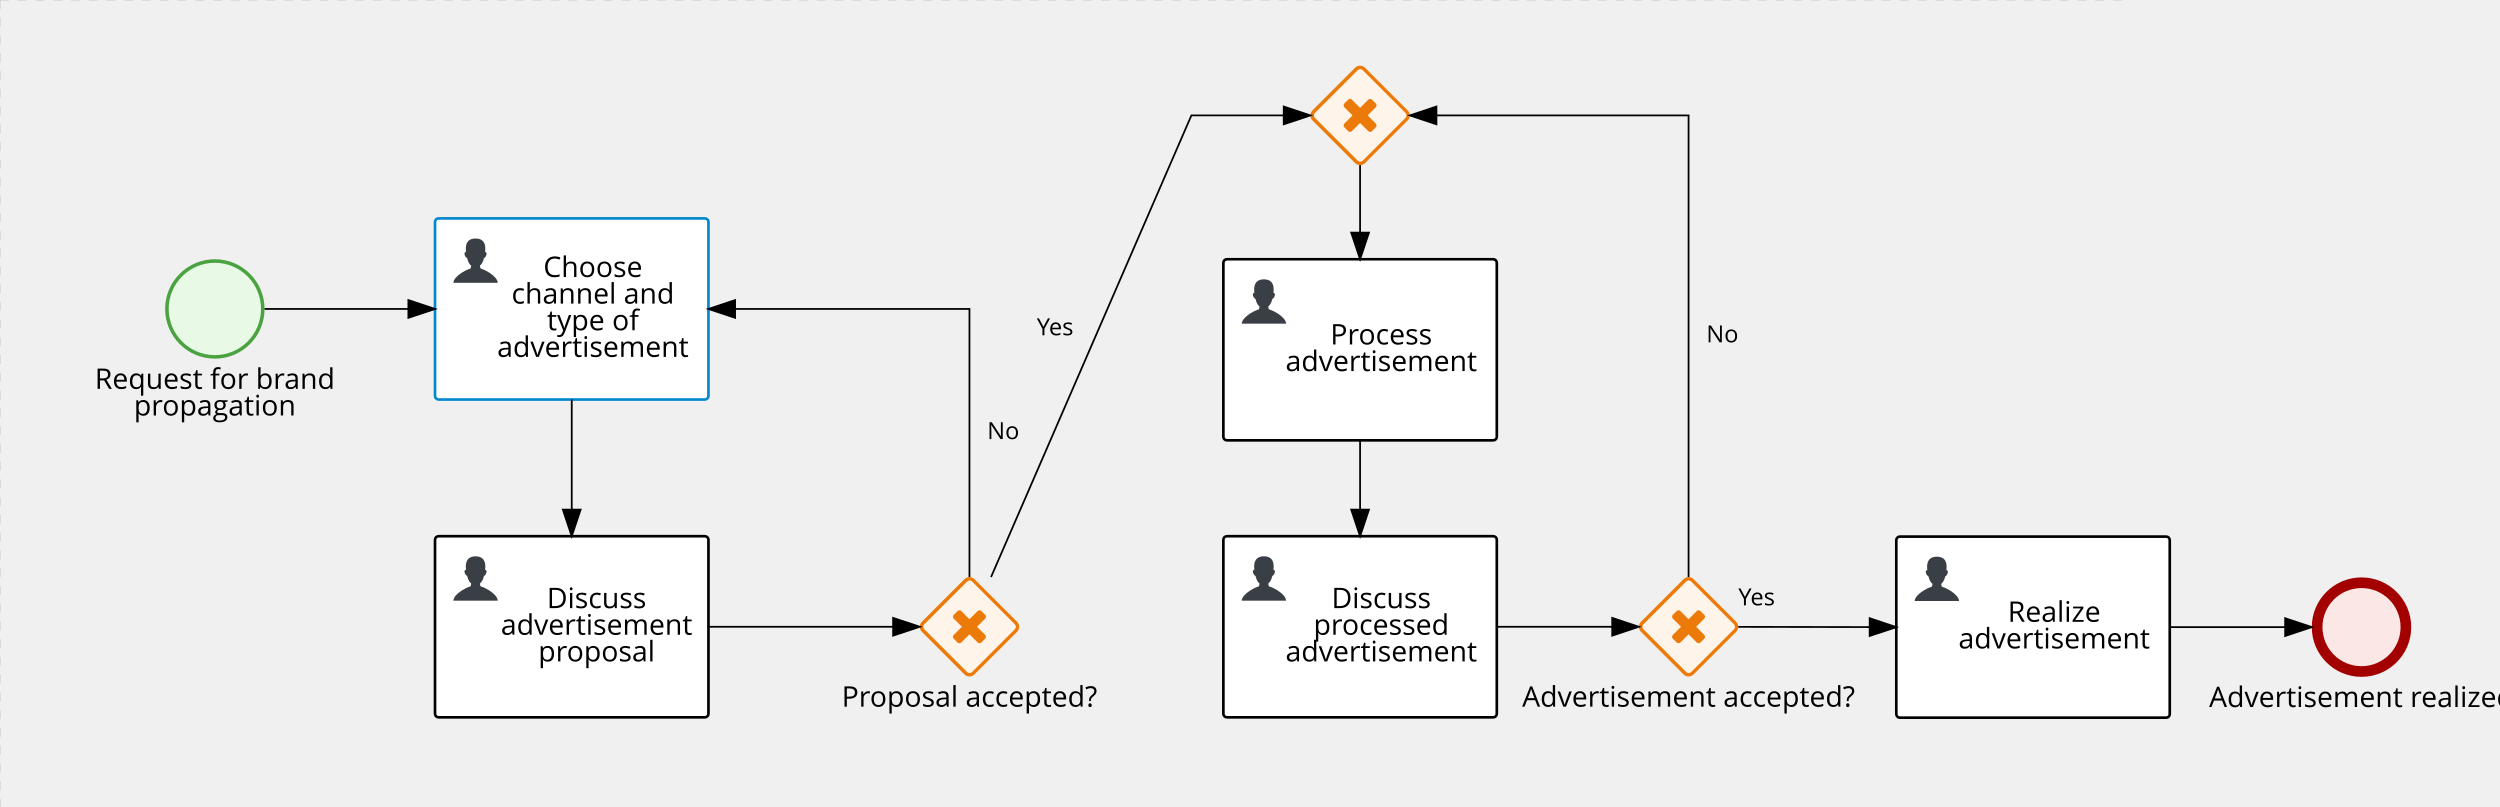
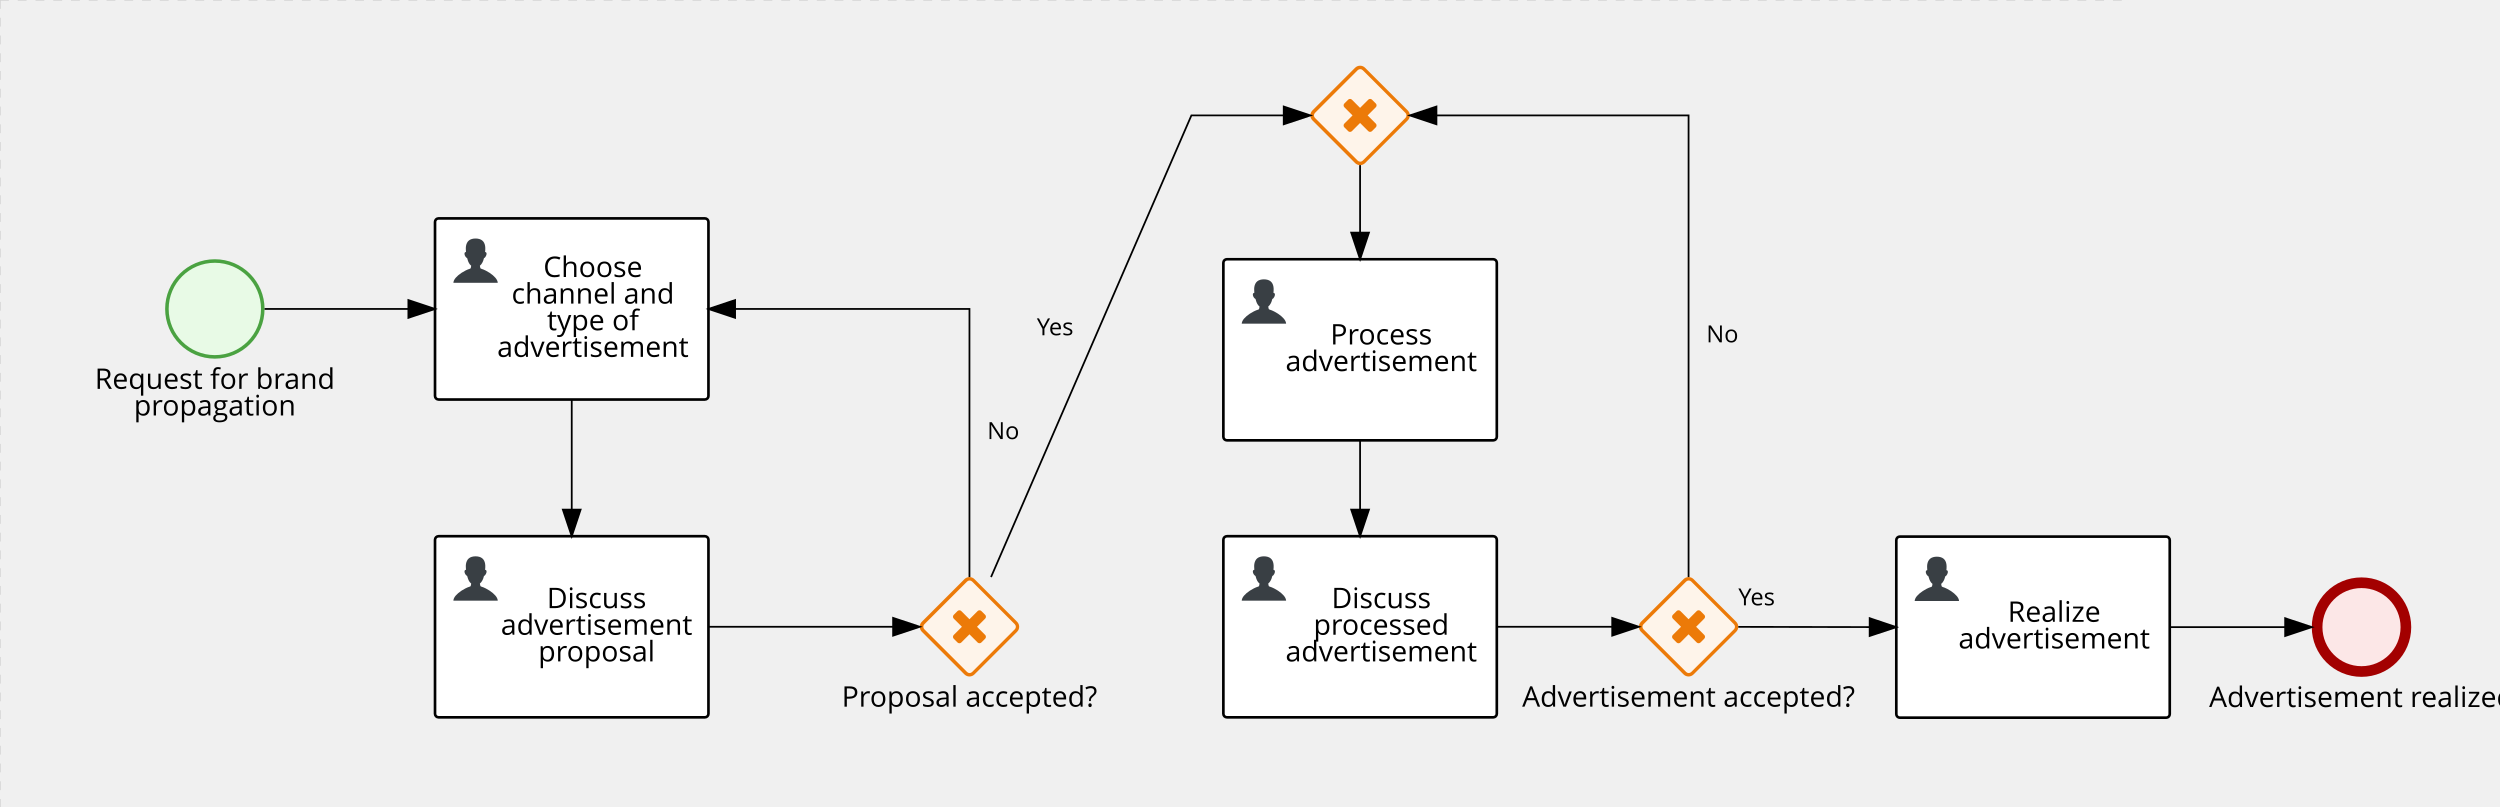
<svg xmlns="http://www.w3.org/2000/svg" version="1.1" width="1408" height="454" viewBox="0 0 1408 454">
  <defs />
  <g transform="matrix(1,0,0,1,0,0)">
    <g>
      <g>
        <g>
          <path fill="none" stroke="#d3d3d3" paint-order="fill stroke markers" d=" M 0 0 L 1200 0" stroke-miterlimit="10" stroke-opacity="0.8" stroke-dasharray="5" />
        </g>
        <g>
          <path fill="none" stroke="#d3d3d3" paint-order="fill stroke markers" d=" M 0 0 L 0 800" stroke-miterlimit="10" stroke-opacity="0.8" stroke-dasharray="5" />
        </g>
      </g>
      <g id="_B72AFB84-7998-4049-B530-1FC927E97913" bpmn2nodeid="_B72AFB84-7998-4049-B530-1FC927E97913" transform="matrix(1,0,0,1,93,146)">
        <g>
          <path fill="none" stroke="none" />
        </g>
        <g transform="matrix(0.125,0,0,0.125,0,0)">
          <g transform="matrix(1,0,0,1,0,0)">
            <path fill="#e8fae6" stroke="none" id="_B72AFB84-7998-4049-B530-1FC927E97913?shapeType=BACKGROUND" paint-order="stroke fill markers" d=" M 0 0 M 444 224 C 444 263.9 434.2 300.8 414.4 334.5 C 394.7 368.2 368 394.9 334.4 414.5 C 300.8 434.1 263.9 444 224 444 C 184.1 444 147.2 434.2 113.5 414.4 C 79.8 394.7 53.1 368 33.5 334.4 C 13.9 300.8 4 263.9 4 224 C 4 184.1 13.8 147.2 33.6 113.5 C 53.4 79.8 80.1 53.1 113.6 33.5 C 147.1 13.9 184.1 4 224 4 C 263.9 4 300.8 13.8 334.5 33.6 C 368.2 53.4 394.9 80.1 414.5 113.6 C 434.1 147.1 444 184.1 444 224 Z" />
          </g>
          <g>
            <g transform="matrix(1,0,0,1,0,0)">
              <g transform="matrix(1,0,0,1,0,0)">
                <path fill="#4aa241" stroke="none" id="_B72AFB84-7998-4049-B530-1FC927E97913?shapeType=BORDER&amp;renderType=FILL" paint-order="stroke fill markers" d=" M 0 0 M 224 0 C 100.3 0 0 100.3 0 224 C 0 347.7 100.3 448 224 448 C 347.7 448 448 347.7 448 224 C 448 100.3 347.7 0 224 0 Z M 0 0 M 224 432 C 109.1 432 16 338.9 16 224 C 16 109.1 109.1 16 224 16 C 338.9 16 432 109.1 432 224 C 432 338.9 338.9 432 224 432 Z" />
              </g>
            </g>
          </g>
        </g>
        <g transform="matrix(1,0,0,1,-41.6875,61)">
          <text fill="#000000" stroke="none" font-family="Open Sans" font-size="12pt" font-style="normal" font-weight="normal" text-decoration="normal" x="69.688" y="12" text-anchor="middle" dominant-baseline="alphabetic">Request for brand </text>
          <text fill="#000000" stroke="none" font-family="Open Sans" font-size="12pt" font-style="normal" font-weight="normal" text-decoration="normal" x="69.688" y="27" text-anchor="middle" dominant-baseline="alphabetic">      propagation      </text>
        </g>
      </g>
      <g id="_475C048D-E960-46BB-BFAE-E141674606F3" bpmn2nodeid="_475C048D-E960-46BB-BFAE-E141674606F3" transform="matrix(1,0,0,1,245,123)">
        <g>
          <path fill="none" stroke="none" />
        </g>
        <g transform="matrix(1,0,0,1,0,0)">
          <path fill="#ffffff" stroke="none" id="_475C048D-E960-46BB-BFAE-E141674606F3?shapeType=BACKGROUND" paint-order="stroke fill markers" d=" M 2 0 L 152 0 L 152 0 A 2 2 0 0 1 154 2 L 154 100 L 154 100 A 2 2 0 0 1 152 102 L 2 102 L 2 102 A 2 2 0 0 1 0 100 L 0 2 L 0 2 A 2 2 0 0 1 2 0 Z" />
        </g>
        <g transform="matrix(1,0,0,1,0,0)">
-           <path fill="none" stroke="rgb(0,136,206)" id="_475C048D-E960-46BB-BFAE-E141674606F3?shapeType=BORDER&amp;renderType=STROKE" paint-order="fill stroke markers" d=" M 2 0 L 152 0 L 152 0 A 2 2 0 0 1 154 2 L 154 100 L 154 100 A 2 2 0 0 1 152 102 L 2 102 L 2 102 A 2 2 0 0 1 0 100 L 0 2 L 0 2 A 2 2 0 0 1 2 0 Z" stroke-miterlimit="10" stroke-width="1.5" stroke-dasharray="" />
+           <path fill="none" stroke="rgb(0,0,0)" id="_475C048D-E960-46BB-BFAE-E141674606F3?shapeType=BORDER&amp;renderType=STROKE" paint-order="fill stroke markers" d=" M 2 0 L 152 0 L 152 0 A 2 2 0 0 1 154 2 L 154 100 L 154 100 A 2 2 0 0 1 152 102 L 2 102 L 2 102 A 2 2 0 0 1 0 100 L 0 2 L 0 2 A 2 2 0 0 1 2 0 Z" stroke-miterlimit="10" stroke-width="1.5" stroke-dasharray="" />
        </g>
        <g>
          <g transform="matrix(0.06,0,0,0.06,9.4,9.4)">
            <g transform="matrix(1,0,0,1,0,0)">
              <path fill="#393f44" stroke="none" id="_475C048D-E960-46BB-BFAE-E141674606F3undefined" paint-order="stroke fill markers" d=" M 0 0 M 16 445.21 C 16 440.869 18.784 431.129 22.001 424.217 C 35.768 394.64 77.283 359.28 129 333.084 C 144.516 325.224 157.347 319.964 167.807 317.174 C 171.932 316.074 175.729 314.414 176.525 313.363 C 178.894 310.234 180.914 302.908 181.727 294.5 L 182.5 286.5 L 178.507 283.455 C 166.303 274.146 154.284 251.678 148.04 226.5 C 145.611 216.707 145.056 215.462 142.984 215.158 C 141.703 214.97 138.083 212.243 134.939 209.099 C 123.233 197.393 116.891 177.376 121.44 166.49 C 123.002 162.751 128.155 159.01 131.75 159.004 C 134.448 159 134.471 158.603 132.914 138.788 C 130.927 113.496 134.279 92.265 143.132 74.076 C 152.232 55.38 167.569 42.882 189.049 36.66 C 210.203 30.532 237.797 30.532 258.951 36.66 C 300.042 48.563 318.958 83.806 314.955 141 C 314.32 150.075 313.624 157.788 313.409 158.14 C 313.194 158.493 314.575 159.073 316.479 159.43 C 328.929 161.766 330.986 177.018 321.496 196.621 C 316.903 206.109 309.357 214.508 304.817 215.185 C 303.023 215.453 302.293 217.146 299.943 226.5 C 296.659 239.567 294.474 245.305 287.948 257.995 C 282.491 268.606 273.035 281.109 268.108 284.229 L 264.871 286.278 L 265.518 292.889 C 266.345 301.33 268.639 309.871 270.877 312.837 C 272.067 314.415 275.002 315.79 280.063 317.139 C 291.069 320.075 303.617 325.274 321 334.102 C 369.815 358.891 410.848 393.758 425.032 422.5 C 429.07 430.682 432 440.232 432 445.21 L 432 448 L 224 448 L 16 448 L 16 445.21 Z" />
            </g>
          </g>
        </g>
        <g transform="matrix(1,0,0,1,4.04,13.68)">
          <g transform="matrix(0.04,0,0,0.04,63.36,69.12)">
            <g transform="matrix(1,0,0,1,0,0)">
              <path fill="none" stroke="none" />
            </g>
            <g transform="matrix(1,0,0,1,0,0)">
              <path fill="none" stroke="none" />
            </g>
          </g>
        </g>
        <g transform="matrix(1,0,0,1,35,21)">
          <text fill="#000000" stroke="none" font-family="Open Sans" font-size="12pt" font-style="normal" font-weight="normal" text-decoration="normal" x="53.93" y="12" text-anchor="middle" dominant-baseline="alphabetic">      Choose       </text>
          <text fill="#000000" stroke="none" font-family="Open Sans" font-size="12pt" font-style="normal" font-weight="normal" text-decoration="normal" x="53.93" y="27" text-anchor="middle" dominant-baseline="alphabetic"> channel and   </text>
          <text fill="#000000" stroke="none" font-family="Open Sans" font-size="12pt" font-style="normal" font-weight="normal" text-decoration="normal" x="53.93" y="42" text-anchor="middle" dominant-baseline="alphabetic">      type of        </text>
          <text fill="#000000" stroke="none" font-family="Open Sans" font-size="12pt" font-style="normal" font-weight="normal" text-decoration="normal" x="53.93" y="57" text-anchor="middle" dominant-baseline="alphabetic">advertisement</text>
        </g>
      </g>
      <g id="_02F8E730-9665-4229-952E-BC2B27D41FF8" bpmn2nodeid="_02F8E730-9665-4229-952E-BC2B27D41FF8" transform="matrix(1,0,0,1,1302,325.2)">
        <g>
          <path fill="none" stroke="none" />
        </g>
        <g transform="matrix(0.125,0,0,0.125,0,0)">
          <g transform="matrix(1,0,0,1,0,0)">
            <path fill="#fce7e7" stroke="none" id="_02F8E730-9665-4229-952E-BC2B27D41FF8?shapeType=BACKGROUND" paint-order="stroke fill markers" d=" M 0 0 M 444 224 C 444 263.9 434.2 300.8 414.4 334.5 C 394.7 368.2 368 394.9 334.4 414.5 C 300.8 434.1 263.9 444 224 444 C 184.1 444 147.2 434.2 113.5 414.4 C 79.8 394.7 53.1 368 33.5 334.4 C 13.9 300.8 4 263.9 4 224 C 4 184.1 13.8 147.2 33.6 113.5 C 53.4 79.8 80.1 53.1 113.6 33.5 C 147.1 13.9 184.1 4 224 4 C 263.9 4 300.8 13.8 334.5 33.6 C 368.2 53.4 394.9 80.1 414.5 113.6 C 434.1 147.1 444 184.1 444 224 Z" />
          </g>
          <g>
            <g transform="matrix(1,0,0,1,0,0)">
              <g transform="matrix(1,0,0,1,0,0)">
                <path fill="#a30000" stroke="none" id="_02F8E730-9665-4229-952E-BC2B27D41FF8?shapeType=BORDER&amp;renderType=FILL" paint-order="stroke fill markers" d=" M 0 0 M 224 0 C 100.3 0 0 100.3 0 224 C 0 347.7 100.3 448 224 448 C 347.7 448 448 347.7 448 224 C 448 100.3 347.7 0 224 0 Z M 0 0 M 224 400 C 126.8 400 48 321.2 48 224 C 48 126.8 126.8 48 224 48 C 321.2 48 400 126.8 400 224 C 400 321.2 321.2 400 224 400 Z" />
              </g>
            </g>
          </g>
        </g>
        <g transform="matrix(1,0,0,1,-57.84375,61)">
          <text fill="#000000" stroke="none" font-family="Open Sans" font-size="12pt" font-style="normal" font-weight="normal" text-decoration="normal" x="85.844" y="12" text-anchor="middle" dominant-baseline="alphabetic">Advertisement realized</text>
        </g>
      </g>
      <g id="_10F476C2-F454-46C6-B44D-315BE1E8BABC" bpmn2nodeid="_10F476C2-F454-46C6-B44D-315BE1E8BABC" transform="matrix(1,0,0,1,245,302)">
        <g>
          <path fill="none" stroke="none" />
        </g>
        <g transform="matrix(1,0,0,1,0,0)">
          <path fill="#ffffff" stroke="none" id="_10F476C2-F454-46C6-B44D-315BE1E8BABC?shapeType=BACKGROUND" paint-order="stroke fill markers" d=" M 2 0 L 152 0 L 152 0 A 2 2 0 0 1 154 2 L 154 100 L 154 100 A 2 2 0 0 1 152 102 L 2 102 L 2 102 A 2 2 0 0 1 0 100 L 0 2 L 0 2 A 2 2 0 0 1 2 0 Z" />
        </g>
        <g transform="matrix(1,0,0,1,0,0)">
-           <path fill="none" stroke="#000000" id="_10F476C2-F454-46C6-B44D-315BE1E8BABC?shapeType=BORDER&amp;renderType=STROKE" paint-order="fill stroke markers" d=" M 2 0 L 152 0 L 152 0 A 2 2 0 0 1 154 2 L 154 100 L 154 100 A 2 2 0 0 1 152 102 L 2 102 L 2 102 A 2 2 0 0 1 0 100 L 0 2 L 0 2 A 2 2 0 0 1 2 0 Z" stroke-miterlimit="10" stroke-width="1.5" stroke-dasharray="" />
+           <path fill="none" stroke="rgb(0,0,0)" id="_10F476C2-F454-46C6-B44D-315BE1E8BABC?shapeType=BORDER&amp;renderType=STROKE" paint-order="fill stroke markers" d=" M 2 0 L 152 0 L 152 0 A 2 2 0 0 1 154 2 L 154 100 L 154 100 A 2 2 0 0 1 152 102 L 2 102 L 2 102 A 2 2 0 0 1 0 100 L 0 2 L 0 2 A 2 2 0 0 1 2 0 Z" stroke-miterlimit="10" stroke-width="1.5" stroke-dasharray="" />
        </g>
        <g>
          <g transform="matrix(0.06,0,0,0.06,9.4,9.4)">
            <g transform="matrix(1,0,0,1,0,0)">
              <path fill="#393f44" stroke="none" id="_10F476C2-F454-46C6-B44D-315BE1E8BABCundefined" paint-order="stroke fill markers" d=" M 0 0 M 16 445.21 C 16 440.869 18.784 431.129 22.001 424.217 C 35.768 394.64 77.283 359.28 129 333.084 C 144.516 325.224 157.347 319.964 167.807 317.174 C 171.932 316.074 175.729 314.414 176.525 313.363 C 178.894 310.234 180.914 302.908 181.727 294.5 L 182.5 286.5 L 178.507 283.455 C 166.303 274.146 154.284 251.678 148.04 226.5 C 145.611 216.707 145.056 215.462 142.984 215.158 C 141.703 214.97 138.083 212.243 134.939 209.099 C 123.233 197.393 116.891 177.376 121.44 166.49 C 123.002 162.751 128.155 159.01 131.75 159.004 C 134.448 159 134.471 158.603 132.914 138.788 C 130.927 113.496 134.279 92.265 143.132 74.076 C 152.232 55.38 167.569 42.882 189.049 36.66 C 210.203 30.532 237.797 30.532 258.951 36.66 C 300.042 48.563 318.958 83.806 314.955 141 C 314.32 150.075 313.624 157.788 313.409 158.14 C 313.194 158.493 314.575 159.073 316.479 159.43 C 328.929 161.766 330.986 177.018 321.496 196.621 C 316.903 206.109 309.357 214.508 304.817 215.185 C 303.023 215.453 302.293 217.146 299.943 226.5 C 296.659 239.567 294.474 245.305 287.948 257.995 C 282.491 268.606 273.035 281.109 268.108 284.229 L 264.871 286.278 L 265.518 292.889 C 266.345 301.33 268.639 309.871 270.877 312.837 C 272.067 314.415 275.002 315.79 280.063 317.139 C 291.069 320.075 303.617 325.274 321 334.102 C 369.815 358.891 410.848 393.758 425.032 422.5 C 429.07 430.682 432 440.232 432 445.21 L 432 448 L 224 448 L 16 448 L 16 445.21 Z" />
            </g>
          </g>
        </g>
        <g transform="matrix(1,0,0,1,4.04,13.68)">
          <g transform="matrix(0.04,0,0,0.04,63.36,69.12)">
            <g transform="matrix(1,0,0,1,0,0)">
              <path fill="none" stroke="none" />
            </g>
            <g transform="matrix(1,0,0,1,0,0)">
              <path fill="none" stroke="none" />
            </g>
          </g>
        </g>
        <g transform="matrix(1,0,0,1,35,28.5)">
          <text fill="#000000" stroke="none" font-family="Open Sans" font-size="12pt" font-style="normal" font-weight="normal" text-decoration="normal" x="56.008" y="12" text-anchor="middle" dominant-baseline="alphabetic">      Discuss       </text>
          <text fill="#000000" stroke="none" font-family="Open Sans" font-size="12pt" font-style="normal" font-weight="normal" text-decoration="normal" x="56.008" y="27" text-anchor="middle" dominant-baseline="alphabetic">advertisement </text>
          <text fill="#000000" stroke="none" font-family="Open Sans" font-size="12pt" font-style="normal" font-weight="normal" text-decoration="normal" x="56.008" y="42" text-anchor="middle" dominant-baseline="alphabetic">     proposal      </text>
        </g>
      </g>
      <g id="_7DF0A168-FFE7-47F7-83AE-15A43380DBE8" bpmn2nodeid="_7DF0A168-FFE7-47F7-83AE-15A43380DBE8" transform="matrix(1,0,0,1,923,325)">
        <g>
          <path fill="none" stroke="none" />
        </g>
        <g transform="matrix(0.125,0,0,0.125,0,0)">
          <g transform="matrix(1,0,0,1,0,0)">
            <path fill="#fef4ea" stroke="none" id="_7DF0A168-FFE7-47F7-83AE-15A43380DBE8?shapeType=BACKGROUND" paint-order="stroke fill markers" d=" M 0 0 M 224.4 4.3 C 216.4 4.3 208.4 7.3 202.3 13.4 L 13.5 202.2 C 1.3 214.4 1.3 234.2 13.5 246.4 L 202.2 435.1 C 208.3 441.2 216.4 444.2 224.3 444.2 C 232.2 444.2 240.3 441.2 246.4 435.1 L 435.1 246.4 C 447.3 234.2 447.3 214.4 435.1 202.2 L 246.5 13.4 C 240.4 7.3 232.4 4.3 224.4 4.3 L 224.4 4.3 Z" />
          </g>
          <g>
            <g transform="matrix(1,0,0,1,0,0)">
              <g transform="matrix(1,0,0,1,0,0)">
                <path fill="#ec7a08" stroke="none" id="_7DF0A168-FFE7-47F7-83AE-15A43380DBE8?shapeType=BORDER&amp;renderType=FILL" paint-order="stroke fill markers" d=" M 0 0 M 20.8 212.7 L 213.3 20.2 C 219.6 13.9 229.7 13.9 235.9 20.2 L 428.4 212.7 C 434.7 219 434.7 229.1 428.4 235.3 L 235.9 427.8 C 229.6 434.1 219.5 434.1 213.3 427.8 L 20.8 235.3 C 14.5 229.1 14.5 218.9 20.8 212.7 L 20.8 212.7 Z M 0 0 M 0 224 C 0 232.1 3.1 240.3 9.3 246.5 L 201.5 438.7 C 213.9 451.1 234.1 451.1 246.5 438.7 L 438.7 246.5 C 444.9 240.3 448 232.1 448 224 C 448 215.9 444.9 207.7 438.7 201.5 L 246.5 9.3 C 234.1 -3.1 213.9 -3.1 201.5 9.3 L 9.3 201.5 C 3.1 207.7 0 215.9 0 224 L 0 224 Z" />
              </g>
            </g>
          </g>
          <g>
            <g transform="matrix(1,0,0,1,0,0)">
              <g transform="matrix(1,0,0,1,0,0)">
                <path fill="#ec7a08" stroke="none" id="_7DF0A168-FFE7-47F7-83AE-15A43380DBE8undefined" paint-order="stroke fill markers" d=" M 0 0 M 298.2 269.2 C 298.2 272.6 297.1 275.3 294.7 277.7 L 277.7 294.7 C 275.3 297.1 272.6 298.2 269.2 298.2 C 265.8 298.2 263.1 297.1 260.7 294.7 L 224 258 L 187.2 294.8 C 184.8 297.2 182.1 298.3 178.7 298.3 C 175.3 298.3 172.6 297.2 170.2 294.8 L 153.2 277.8 C 150.8 275.4 149.7 272.7 149.7 269.3 C 149.7 265.9 150.8 263.2 153.2 260.8 L 190 224 L 153.2 187.2 C 150.8 184.8 149.7 182 149.7 178.7 C 149.7 175.3 150.8 172.5 153.2 170.2 L 170.2 153.2 C 172.6 150.8 175.3 149.7 178.7 149.7 C 182.1 149.7 184.8 150.8 187.2 153.2 L 224 190 L 260.8 153.2 C 263.2 150.8 265.9 149.7 269.3 149.7 C 272.7 149.7 275.4 150.8 277.8 153.2 L 294.8 170.2 C 297.2 172.5 298.3 175.3 298.3 178.7 C 298.3 182 297.2 184.8 294.8 187.2 L 258 224 L 294.8 260.8 C 297.1 263.1 298.2 265.9 298.2 269.2 Z" />
              </g>
            </g>
          </g>
        </g>
        <g transform="matrix(1,0,0,1,-65.72656,61)">
          <text fill="#000000" stroke="none" font-family="Open Sans" font-size="12pt" font-style="normal" font-weight="normal" text-decoration="normal" x="93.727" y="12" text-anchor="middle" dominant-baseline="alphabetic">Advertisement accepted?</text>
        </g>
      </g>
      <g id="_A994D324-4FD0-417E-833E-D097A4F03087" bpmn2nodeid="_A994D324-4FD0-417E-833E-D097A4F03087" transform="matrix(1,0,0,1,738,37)">
        <g>
          <path fill="none" stroke="none" />
        </g>
        <g transform="matrix(0.125,0,0,0.125,0,0)">
          <g transform="matrix(1,0,0,1,0,0)">
            <path fill="#fef4ea" stroke="none" id="_A994D324-4FD0-417E-833E-D097A4F03087?shapeType=BACKGROUND" paint-order="stroke fill markers" d=" M 0 0 M 224.4 4.3 C 216.4 4.3 208.4 7.3 202.3 13.4 L 13.5 202.2 C 1.3 214.4 1.3 234.2 13.5 246.4 L 202.2 435.1 C 208.3 441.2 216.4 444.2 224.3 444.2 C 232.2 444.2 240.3 441.2 246.4 435.1 L 435.1 246.4 C 447.3 234.2 447.3 214.4 435.1 202.2 L 246.5 13.4 C 240.4 7.3 232.4 4.3 224.4 4.3 L 224.4 4.3 Z" />
          </g>
          <g>
            <g transform="matrix(1,0,0,1,0,0)">
              <g transform="matrix(1,0,0,1,0,0)">
                <path fill="#ec7a08" stroke="none" id="_A994D324-4FD0-417E-833E-D097A4F03087?shapeType=BORDER&amp;renderType=FILL" paint-order="stroke fill markers" d=" M 0 0 M 20.8 212.7 L 213.3 20.2 C 219.6 13.9 229.7 13.9 235.9 20.2 L 428.4 212.7 C 434.7 219 434.7 229.1 428.4 235.3 L 235.9 427.8 C 229.6 434.1 219.5 434.1 213.3 427.8 L 20.8 235.3 C 14.5 229.1 14.5 218.9 20.8 212.7 L 20.8 212.7 Z M 0 0 M 0 224 C 0 232.1 3.1 240.3 9.3 246.5 L 201.5 438.7 C 213.9 451.1 234.1 451.1 246.5 438.7 L 438.7 246.5 C 444.9 240.3 448 232.1 448 224 C 448 215.9 444.9 207.7 438.7 201.5 L 246.5 9.3 C 234.1 -3.1 213.9 -3.1 201.5 9.3 L 9.3 201.5 C 3.1 207.7 0 215.9 0 224 L 0 224 Z" />
              </g>
            </g>
          </g>
          <g>
            <g transform="matrix(1,0,0,1,0,0)">
              <g transform="matrix(1,0,0,1,0,0)">
                <path fill="#ec7a08" stroke="none" id="_A994D324-4FD0-417E-833E-D097A4F03087undefined" paint-order="stroke fill markers" d=" M 0 0 M 298.2 269.2 C 298.2 272.6 297.1 275.3 294.7 277.7 L 277.7 294.7 C 275.3 297.1 272.6 298.2 269.2 298.2 C 265.8 298.2 263.1 297.1 260.7 294.7 L 224 258 L 187.2 294.8 C 184.8 297.2 182.1 298.3 178.7 298.3 C 175.3 298.3 172.6 297.2 170.2 294.8 L 153.2 277.8 C 150.8 275.4 149.7 272.7 149.7 269.3 C 149.7 265.9 150.8 263.2 153.2 260.8 L 190 224 L 153.2 187.2 C 150.8 184.8 149.7 182 149.7 178.7 C 149.7 175.3 150.8 172.5 153.2 170.2 L 170.2 153.2 C 172.6 150.8 175.3 149.7 178.7 149.7 C 182.1 149.7 184.8 150.8 187.2 153.2 L 224 190 L 260.8 153.2 C 263.2 150.8 265.9 149.7 269.3 149.7 C 272.7 149.7 275.4 150.8 277.8 153.2 L 294.8 170.2 C 297.2 172.5 298.3 175.3 298.3 178.7 C 298.3 182 297.2 184.8 294.8 187.2 L 258 224 L 294.8 260.8 C 297.1 263.1 298.2 265.9 298.2 269.2 Z" />
              </g>
            </g>
          </g>
        </g>
        <g transform="matrix(1,0,0,1,28,61)" />
      </g>
      <g id="_5DCC007D-8CAF-4B0A-9542-A28C463B0DCD" bpmn2nodeid="_5DCC007D-8CAF-4B0A-9542-A28C463B0DCD" transform="matrix(1,0,0,1,689,146)">
        <g>
          <path fill="none" stroke="none" />
        </g>
        <g transform="matrix(1,0,0,1,0,0)">
          <path fill="#ffffff" stroke="none" id="_5DCC007D-8CAF-4B0A-9542-A28C463B0DCD?shapeType=BACKGROUND" paint-order="stroke fill markers" d=" M 2 0 L 152 0 L 152 0 A 2 2 0 0 1 154 2 L 154 100 L 154 100 A 2 2 0 0 1 152 102 L 2 102 L 2 102 A 2 2 0 0 1 0 100 L 0 2 L 0 2 A 2 2 0 0 1 2 0 Z" />
        </g>
        <g transform="matrix(1,0,0,1,0,0)">
          <path fill="none" stroke="#000000" id="_5DCC007D-8CAF-4B0A-9542-A28C463B0DCD?shapeType=BORDER&amp;renderType=STROKE" paint-order="fill stroke markers" d=" M 2 0 L 152 0 L 152 0 A 2 2 0 0 1 154 2 L 154 100 L 154 100 A 2 2 0 0 1 152 102 L 2 102 L 2 102 A 2 2 0 0 1 0 100 L 0 2 L 0 2 A 2 2 0 0 1 2 0 Z" stroke-miterlimit="10" stroke-width="1.5" stroke-dasharray="" />
        </g>
        <g>
          <g transform="matrix(0.06,0,0,0.06,9.4,9.4)">
            <g transform="matrix(1,0,0,1,0,0)">
              <path fill="#393f44" stroke="none" id="_5DCC007D-8CAF-4B0A-9542-A28C463B0DCDundefined" paint-order="stroke fill markers" d=" M 0 0 M 16 445.21 C 16 440.869 18.784 431.129 22.001 424.217 C 35.768 394.64 77.283 359.28 129 333.084 C 144.516 325.224 157.347 319.964 167.807 317.174 C 171.932 316.074 175.729 314.414 176.525 313.363 C 178.894 310.234 180.914 302.908 181.727 294.5 L 182.5 286.5 L 178.507 283.455 C 166.303 274.146 154.284 251.678 148.04 226.5 C 145.611 216.707 145.056 215.462 142.984 215.158 C 141.703 214.97 138.083 212.243 134.939 209.099 C 123.233 197.393 116.891 177.376 121.44 166.49 C 123.002 162.751 128.155 159.01 131.75 159.004 C 134.448 159 134.471 158.603 132.914 138.788 C 130.927 113.496 134.279 92.265 143.132 74.076 C 152.232 55.38 167.569 42.882 189.049 36.66 C 210.203 30.532 237.797 30.532 258.951 36.66 C 300.042 48.563 318.958 83.806 314.955 141 C 314.32 150.075 313.624 157.788 313.409 158.14 C 313.194 158.493 314.575 159.073 316.479 159.43 C 328.929 161.766 330.986 177.018 321.496 196.621 C 316.903 206.109 309.357 214.508 304.817 215.185 C 303.023 215.453 302.293 217.146 299.943 226.5 C 296.659 239.567 294.474 245.305 287.948 257.995 C 282.491 268.606 273.035 281.109 268.108 284.229 L 264.871 286.278 L 265.518 292.889 C 266.345 301.33 268.639 309.871 270.877 312.837 C 272.067 314.415 275.002 315.79 280.063 317.139 C 291.069 320.075 303.617 325.274 321 334.102 C 369.815 358.891 410.848 393.758 425.032 422.5 C 429.07 430.682 432 440.232 432 445.21 L 432 448 L 224 448 L 16 448 L 16 445.21 Z" />
            </g>
          </g>
        </g>
        <g transform="matrix(1,0,0,1,4.04,13.68)">
          <g transform="matrix(0.04,0,0,0.04,63.36,69.12)">
            <g transform="matrix(1,0,0,1,0,0)">
              <path fill="none" stroke="none" />
            </g>
            <g transform="matrix(1,0,0,1,0,0)">
              <path fill="none" stroke="none" />
            </g>
          </g>
        </g>
        <g transform="matrix(1,0,0,1,35,36)">
          <text fill="#000000" stroke="none" font-family="Open Sans" font-size="12pt" font-style="normal" font-weight="normal" text-decoration="normal" x="53.93" y="12" text-anchor="middle" dominant-baseline="alphabetic">     Process       </text>
          <text fill="#000000" stroke="none" font-family="Open Sans" font-size="12pt" font-style="normal" font-weight="normal" text-decoration="normal" x="53.93" y="27" text-anchor="middle" dominant-baseline="alphabetic">advertisement</text>
        </g>
      </g>
      <g id="_21F7612B-DCA1-4E57-81F5-04639C1C2FD6" bpmn2nodeid="_21F7612B-DCA1-4E57-81F5-04639C1C2FD6" transform="matrix(1,0,0,1,518,325)">
        <g>
          <path fill="none" stroke="none" />
        </g>
        <g transform="matrix(0.125,0,0,0.125,0,0)">
          <g transform="matrix(1,0,0,1,0,0)">
            <path fill="#fef4ea" stroke="none" id="_21F7612B-DCA1-4E57-81F5-04639C1C2FD6?shapeType=BACKGROUND" paint-order="stroke fill markers" d=" M 0 0 M 224.4 4.3 C 216.4 4.3 208.4 7.3 202.3 13.4 L 13.5 202.2 C 1.3 214.4 1.3 234.2 13.5 246.4 L 202.2 435.1 C 208.3 441.2 216.4 444.2 224.3 444.2 C 232.2 444.2 240.3 441.2 246.4 435.1 L 435.1 246.4 C 447.3 234.2 447.3 214.4 435.1 202.2 L 246.5 13.4 C 240.4 7.3 232.4 4.3 224.4 4.3 L 224.4 4.3 Z" />
          </g>
          <g>
            <g transform="matrix(1,0,0,1,0,0)">
              <g transform="matrix(1,0,0,1,0,0)">
                <path fill="#ec7a08" stroke="none" id="_21F7612B-DCA1-4E57-81F5-04639C1C2FD6?shapeType=BORDER&amp;renderType=FILL" paint-order="stroke fill markers" d=" M 0 0 M 20.8 212.7 L 213.3 20.2 C 219.6 13.9 229.7 13.9 235.9 20.2 L 428.4 212.7 C 434.7 219 434.7 229.1 428.4 235.3 L 235.9 427.8 C 229.6 434.1 219.5 434.1 213.3 427.8 L 20.8 235.3 C 14.5 229.1 14.5 218.9 20.8 212.7 L 20.8 212.7 Z M 0 0 M 0 224 C 0 232.1 3.1 240.3 9.3 246.5 L 201.5 438.7 C 213.9 451.1 234.1 451.1 246.5 438.7 L 438.7 246.5 C 444.9 240.3 448 232.1 448 224 C 448 215.9 444.9 207.7 438.7 201.5 L 246.5 9.3 C 234.1 -3.1 213.9 -3.1 201.5 9.3 L 9.3 201.5 C 3.1 207.7 0 215.9 0 224 L 0 224 Z" />
              </g>
            </g>
          </g>
          <g>
            <g transform="matrix(1,0,0,1,0,0)">
              <g transform="matrix(1,0,0,1,0,0)">
                <path fill="#ec7a08" stroke="none" id="_21F7612B-DCA1-4E57-81F5-04639C1C2FD6undefined" paint-order="stroke fill markers" d=" M 0 0 M 298.2 269.2 C 298.2 272.6 297.1 275.3 294.7 277.7 L 277.7 294.7 C 275.3 297.1 272.6 298.2 269.2 298.2 C 265.8 298.2 263.1 297.1 260.7 294.7 L 224 258 L 187.2 294.8 C 184.8 297.2 182.1 298.3 178.7 298.3 C 175.3 298.3 172.6 297.2 170.2 294.8 L 153.2 277.8 C 150.8 275.4 149.7 272.7 149.7 269.3 C 149.7 265.9 150.8 263.2 153.2 260.8 L 190 224 L 153.2 187.2 C 150.8 184.8 149.7 182 149.7 178.7 C 149.7 175.3 150.8 172.5 153.2 170.2 L 170.2 153.2 C 172.6 150.8 175.3 149.7 178.7 149.7 C 182.1 149.7 184.8 150.8 187.2 153.2 L 224 190 L 260.8 153.2 C 263.2 150.8 265.9 149.7 269.3 149.7 C 272.7 149.7 275.4 150.8 277.8 153.2 L 294.8 170.2 C 297.2 172.5 298.3 175.3 298.3 178.7 C 298.3 182 297.2 184.8 294.8 187.2 L 258 224 L 294.8 260.8 C 297.1 263.1 298.2 265.9 298.2 269.2 Z" />
              </g>
            </g>
          </g>
        </g>
        <g transform="matrix(1,0,0,1,-43.96094,61)">
          <text fill="#000000" stroke="none" font-family="Open Sans" font-size="12pt" font-style="normal" font-weight="normal" text-decoration="normal" x="71.961" y="12" text-anchor="middle" dominant-baseline="alphabetic">Proposal accepted?</text>
        </g>
      </g>
      <g id="_719A3B00-FAE0-44FB-9A83-F457B35EC450" bpmn2nodeid="_719A3B00-FAE0-44FB-9A83-F457B35EC450" transform="matrix(1,0,0,1,689,302)">
        <g>
          <path fill="none" stroke="none" />
        </g>
        <g transform="matrix(1,0,0,1,0,0)">
          <path fill="#ffffff" stroke="none" id="_719A3B00-FAE0-44FB-9A83-F457B35EC450?shapeType=BACKGROUND" paint-order="stroke fill markers" d=" M 2 0 L 152 0 L 152 0 A 2 2 0 0 1 154 2 L 154 100 L 154 100 A 2 2 0 0 1 152 102 L 2 102 L 2 102 A 2 2 0 0 1 0 100 L 0 2 L 0 2 A 2 2 0 0 1 2 0 Z" />
        </g>
        <g transform="matrix(1,0,0,1,0,0)">
          <path fill="none" stroke="#000000" id="_719A3B00-FAE0-44FB-9A83-F457B35EC450?shapeType=BORDER&amp;renderType=STROKE" paint-order="fill stroke markers" d=" M 2 0 L 152 0 L 152 0 A 2 2 0 0 1 154 2 L 154 100 L 154 100 A 2 2 0 0 1 152 102 L 2 102 L 2 102 A 2 2 0 0 1 0 100 L 0 2 L 0 2 A 2 2 0 0 1 2 0 Z" stroke-miterlimit="10" stroke-width="1.5" stroke-dasharray="" />
        </g>
        <g>
          <g transform="matrix(0.06,0,0,0.06,9.4,9.4)">
            <g transform="matrix(1,0,0,1,0,0)">
              <path fill="#393f44" stroke="none" id="_719A3B00-FAE0-44FB-9A83-F457B35EC450undefined" paint-order="stroke fill markers" d=" M 0 0 M 16 445.21 C 16 440.869 18.784 431.129 22.001 424.217 C 35.768 394.64 77.283 359.28 129 333.084 C 144.516 325.224 157.347 319.964 167.807 317.174 C 171.932 316.074 175.729 314.414 176.525 313.363 C 178.894 310.234 180.914 302.908 181.727 294.5 L 182.5 286.5 L 178.507 283.455 C 166.303 274.146 154.284 251.678 148.04 226.5 C 145.611 216.707 145.056 215.462 142.984 215.158 C 141.703 214.97 138.083 212.243 134.939 209.099 C 123.233 197.393 116.891 177.376 121.44 166.49 C 123.002 162.751 128.155 159.01 131.75 159.004 C 134.448 159 134.471 158.603 132.914 138.788 C 130.927 113.496 134.279 92.265 143.132 74.076 C 152.232 55.38 167.569 42.882 189.049 36.66 C 210.203 30.532 237.797 30.532 258.951 36.66 C 300.042 48.563 318.958 83.806 314.955 141 C 314.32 150.075 313.624 157.788 313.409 158.14 C 313.194 158.493 314.575 159.073 316.479 159.43 C 328.929 161.766 330.986 177.018 321.496 196.621 C 316.903 206.109 309.357 214.508 304.817 215.185 C 303.023 215.453 302.293 217.146 299.943 226.5 C 296.659 239.567 294.474 245.305 287.948 257.995 C 282.491 268.606 273.035 281.109 268.108 284.229 L 264.871 286.278 L 265.518 292.889 C 266.345 301.33 268.639 309.871 270.877 312.837 C 272.067 314.415 275.002 315.79 280.063 317.139 C 291.069 320.075 303.617 325.274 321 334.102 C 369.815 358.891 410.848 393.758 425.032 422.5 C 429.07 430.682 432 440.232 432 445.21 L 432 448 L 224 448 L 16 448 L 16 445.21 Z" />
            </g>
          </g>
        </g>
        <g transform="matrix(1,0,0,1,4.04,13.68)">
          <g transform="matrix(0.04,0,0,0.04,63.36,69.12)">
            <g transform="matrix(1,0,0,1,0,0)">
              <path fill="none" stroke="none" />
            </g>
            <g transform="matrix(1,0,0,1,0,0)">
              <path fill="none" stroke="none" />
            </g>
          </g>
        </g>
        <g transform="matrix(1,0,0,1,35,28.5)">
          <text fill="#000000" stroke="none" font-family="Open Sans" font-size="12pt" font-style="normal" font-weight="normal" text-decoration="normal" x="53.93" y="12" text-anchor="middle" dominant-baseline="alphabetic">     Discuss       </text>
          <text fill="#000000" stroke="none" font-family="Open Sans" font-size="12pt" font-style="normal" font-weight="normal" text-decoration="normal" x="53.93" y="27" text-anchor="middle" dominant-baseline="alphabetic">   processed     </text>
          <text fill="#000000" stroke="none" font-family="Open Sans" font-size="12pt" font-style="normal" font-weight="normal" text-decoration="normal" x="53.93" y="42" text-anchor="middle" dominant-baseline="alphabetic">advertisement</text>
        </g>
      </g>
      <g id="_3ED987E1-863A-414C-840B-32F8F68D015C" bpmn2nodeid="_3ED987E1-863A-414C-840B-32F8F68D015C" transform="matrix(1,0,0,1,1068,302.2)">
        <g>
          <path fill="none" stroke="none" />
        </g>
        <g transform="matrix(1,0,0,1,0,0)">
          <path fill="#ffffff" stroke="none" id="_3ED987E1-863A-414C-840B-32F8F68D015C?shapeType=BACKGROUND" paint-order="stroke fill markers" d=" M 2 0 L 152 0 L 152 0 A 2 2 0 0 1 154 2 L 154 100 L 154 100 A 2 2 0 0 1 152 102 L 2 102 L 2 102 A 2 2 0 0 1 0 100 L 0 2 L 0 2 A 2 2 0 0 1 2 0 Z" />
        </g>
        <g transform="matrix(1,0,0,1,0,0)">
          <path fill="none" stroke="#000000" id="_3ED987E1-863A-414C-840B-32F8F68D015C?shapeType=BORDER&amp;renderType=STROKE" paint-order="fill stroke markers" d=" M 2 0 L 152 0 L 152 0 A 2 2 0 0 1 154 2 L 154 100 L 154 100 A 2 2 0 0 1 152 102 L 2 102 L 2 102 A 2 2 0 0 1 0 100 L 0 2 L 0 2 A 2 2 0 0 1 2 0 Z" stroke-miterlimit="10" stroke-width="1.5" stroke-dasharray="" />
        </g>
        <g>
          <g transform="matrix(0.06,0,0,0.06,9.4,9.4)">
            <g transform="matrix(1,0,0,1,0,0)">
              <path fill="#393f44" stroke="none" id="_3ED987E1-863A-414C-840B-32F8F68D015Cundefined" paint-order="stroke fill markers" d=" M 0 0 M 16 445.21 C 16 440.869 18.784 431.129 22.001 424.217 C 35.768 394.64 77.283 359.28 129 333.084 C 144.516 325.224 157.347 319.964 167.807 317.174 C 171.932 316.074 175.729 314.414 176.525 313.363 C 178.894 310.234 180.914 302.908 181.727 294.5 L 182.5 286.5 L 178.507 283.455 C 166.303 274.146 154.284 251.678 148.04 226.5 C 145.611 216.707 145.056 215.462 142.984 215.158 C 141.703 214.97 138.083 212.243 134.939 209.099 C 123.233 197.393 116.891 177.376 121.44 166.49 C 123.002 162.751 128.155 159.01 131.75 159.004 C 134.448 159 134.471 158.603 132.914 138.788 C 130.927 113.496 134.279 92.265 143.132 74.076 C 152.232 55.38 167.569 42.882 189.049 36.66 C 210.203 30.532 237.797 30.532 258.951 36.66 C 300.042 48.563 318.958 83.806 314.955 141 C 314.32 150.075 313.624 157.788 313.409 158.14 C 313.194 158.493 314.575 159.073 316.479 159.43 C 328.929 161.766 330.986 177.018 321.496 196.621 C 316.903 206.109 309.357 214.508 304.817 215.185 C 303.023 215.453 302.293 217.146 299.943 226.5 C 296.659 239.567 294.474 245.305 287.948 257.995 C 282.491 268.606 273.035 281.109 268.108 284.229 L 264.871 286.278 L 265.518 292.889 C 266.345 301.33 268.639 309.871 270.877 312.837 C 272.067 314.415 275.002 315.79 280.063 317.139 C 291.069 320.075 303.617 325.274 321 334.102 C 369.815 358.891 410.848 393.758 425.032 422.5 C 429.07 430.682 432 440.232 432 445.21 L 432 448 L 224 448 L 16 448 L 16 445.21 Z" />
            </g>
          </g>
        </g>
        <g transform="matrix(1,0,0,1,4.04,13.68)">
          <g transform="matrix(0.04,0,0,0.04,63.36,69.12)">
            <g transform="matrix(1,0,0,1,0,0)">
              <path fill="none" stroke="none" />
            </g>
            <g transform="matrix(1,0,0,1,0,0)">
              <path fill="none" stroke="none" />
            </g>
          </g>
        </g>
        <g transform="matrix(1,0,0,1,35,36)">
          <text fill="#000000" stroke="none" font-family="Open Sans" font-size="12pt" font-style="normal" font-weight="normal" text-decoration="normal" x="53.93" y="12" text-anchor="middle" dominant-baseline="alphabetic">      Realize       </text>
          <text fill="#000000" stroke="none" font-family="Open Sans" font-size="12pt" font-style="normal" font-weight="normal" text-decoration="normal" x="53.93" y="27" text-anchor="middle" dominant-baseline="alphabetic">advertisement</text>
        </g>
      </g>
      <g id="_117F4A55-8F3F-4B95-99DB-605118C030CB" bpmn2nodeid="_117F4A55-8F3F-4B95-99DB-605118C030CB">
        <g>
          <path fill="none" stroke="#000000" paint-order="fill stroke markers" d=" M 149 174 L 230 174" stroke-miterlimit="10" stroke-dasharray="" />
        </g>
        <g transform="matrix(1,0,0,1,149,174)" />
        <g transform="matrix(6.123233995736766e-17,1,-1,6.123233995736766e-17,245,169)">
          <path fill="#000000" stroke="#000000" paint-order="fill stroke markers" d=" M 10 15 L 0 15 L 5 0 Z" stroke-miterlimit="10" stroke-dasharray="" />
        </g>
        <g transform="matrix(1,0,0,1,149,164)" />
      </g>
      <g id="_A794ED2E-039D-492A-B9C4-628900EB26C9" bpmn2nodeid="_A794ED2E-039D-492A-B9C4-628900EB26C9">
        <g>
          <path fill="none" stroke="#000000" paint-order="fill stroke markers" d=" M 322 225 L 322 287" stroke-miterlimit="10" stroke-dasharray="" />
        </g>
        <g transform="matrix(1,0,0,1,322,225)" />
        <g transform="matrix(-1,1.2246467991473532e-16,-1.2246467991473532e-16,-1,327,302)">
          <path fill="#000000" stroke="#000000" paint-order="fill stroke markers" d=" M 10 15 L 0 15 L 5 0 Z" stroke-miterlimit="10" stroke-dasharray="" />
        </g>
        <g transform="matrix(1,0,0,1,332,263.5)" />
      </g>
      <g id="_DD799C2A-F740-4D63-8BC7-217F28C59F69" bpmn2nodeid="_DD799C2A-F740-4D63-8BC7-217F28C59F69">
        <g>
          <path fill="none" stroke="#000000" paint-order="fill stroke markers" d=" M 399 353 L 503 353" stroke-miterlimit="10" stroke-dasharray="" />
        </g>
        <g transform="matrix(1,0,0,1,399,353)" />
        <g transform="matrix(6.123233995736766e-17,1,-1,6.123233995736766e-17,518,348)">
          <path fill="#000000" stroke="#000000" paint-order="fill stroke markers" d=" M 10 15 L 0 15 L 5 0 Z" stroke-miterlimit="10" stroke-dasharray="" />
        </g>
        <g transform="matrix(1,0,0,1,399,343)" />
      </g>
      <g id="_39A647B1-795E-4736-A2ED-E49BE990E72F" bpmn2nodeid="_39A647B1-795E-4736-A2ED-E49BE990E72F">
        <g>
          <path fill="none" stroke="#000000" paint-order="fill stroke markers" d=" M 558.153 325 L 671 65 L 723 65" stroke-miterlimit="10" stroke-dasharray="" />
        </g>
        <g transform="matrix(1,0,0,1,558.1528,325)" />
        <g transform="matrix(6.123233995736766e-17,1,-1,6.123233995736766e-17,738,60)">
          <path fill="#000000" stroke="#000000" paint-order="fill stroke markers" d=" M 10 15 L 0 15 L 5 0 Z" stroke-miterlimit="10" stroke-dasharray="" />
        </g>
        <g transform="matrix(1,0,0,1,583.9353,180.0186)">
          <text fill="#000000" stroke="none" font-family="Open Sans" font-size="10pt" font-style="normal" font-weight="normal" text-decoration="normal" x="0" y="8.8" text-anchor="start" dominant-baseline="alphabetic">Yes                                                    </text>
        </g>
      </g>
      <g id="_8A9F2E2A-FA1F-4890-9E2F-7705A1E6CA58" bpmn2nodeid="_8A9F2E2A-FA1F-4890-9E2F-7705A1E6CA58">
        <g>
          <path fill="none" stroke="#000000" paint-order="fill stroke markers" d=" M 766 93 L 766 131" stroke-miterlimit="10" stroke-dasharray="" />
        </g>
        <g transform="matrix(1,0,0,1,766,93)" />
        <g transform="matrix(-1,1.2246467991473532e-16,-1.2246467991473532e-16,-1,771,146)">
          <path fill="#000000" stroke="#000000" paint-order="fill stroke markers" d=" M 10 15 L 0 15 L 5 0 Z" stroke-miterlimit="10" stroke-dasharray="" />
        </g>
        <g transform="matrix(1,0,0,1,776,119.5)" />
      </g>
      <g id="_22D05419-2465-4231-84E4-F5B64AB2EABB" bpmn2nodeid="_22D05419-2465-4231-84E4-F5B64AB2EABB">
        <g>
          <path fill="none" stroke="#000000" paint-order="fill stroke markers" d=" M 766 248 L 766 287" stroke-miterlimit="10" stroke-dasharray="" />
        </g>
        <g transform="matrix(1,0,0,1,766,248)" />
        <g transform="matrix(-1,1.2246467991473532e-16,-1.2246467991473532e-16,-1,771,302)">
          <path fill="#000000" stroke="#000000" paint-order="fill stroke markers" d=" M 10 15 L 0 15 L 5 0 Z" stroke-miterlimit="10" stroke-dasharray="" />
        </g>
        <g transform="matrix(1,0,0,1,776,275)" />
      </g>
      <g id="_0457AD28-3161-4C25-BC96-20E6709EA931" bpmn2nodeid="_0457AD28-3161-4C25-BC96-20E6709EA931">
        <g>
          <path fill="none" stroke="#000000" paint-order="fill stroke markers" d=" M 843 353 L 908 353" stroke-miterlimit="10" stroke-dasharray="" />
        </g>
        <g transform="matrix(1,0,0,1,843,353)" />
        <g transform="matrix(6.123233995736766e-17,1,-1,6.123233995736766e-17,923,348)">
          <path fill="#000000" stroke="#000000" paint-order="fill stroke markers" d=" M 10 15 L 0 15 L 5 0 Z" stroke-miterlimit="10" stroke-dasharray="" />
        </g>
        <g transform="matrix(1,0,0,1,843,343)" />
      </g>
      <g id="_CF36FE35-6509-4DF9-9EC8-5021216E9694" bpmn2nodeid="_CF36FE35-6509-4DF9-9EC8-5021216E9694">
        <g>
          <path fill="none" stroke="#000000" paint-order="fill stroke markers" d=" M 951 325 L 951 65 L 809 65" stroke-miterlimit="10" stroke-dasharray="" />
        </g>
        <g transform="matrix(1,0,0,1,951,325)" />
        <g transform="matrix(-1.8369701987210297e-16,-1,1,-1.8369701987210297e-16,794,70)">
          <path fill="#000000" stroke="#000000" paint-order="fill stroke markers" d=" M 10 15 L 0 15 L 5 0 Z" stroke-miterlimit="10" stroke-dasharray="" />
        </g>
        <g transform="matrix(1,0,0,1,961,184)">
          <text fill="#000000" stroke="none" font-family="Open Sans" font-size="10pt" font-style="normal" font-weight="normal" text-decoration="normal" x="0" y="8.8" text-anchor="start" dominant-baseline="alphabetic">No                                                     </text>
        </g>
      </g>
      <g id="_B000EB6B-C38C-41B6-9649-6A0BE54ED70D" bpmn2nodeid="_B000EB6B-C38C-41B6-9649-6A0BE54ED70D">
        <g>
          <path fill="none" stroke="#000000" paint-order="fill stroke markers" d=" M 979 353.048 L 1053 353.174" stroke-miterlimit="10" stroke-dasharray="" />
        </g>
        <g transform="matrix(1,0,0,1,979,353.0479)" />
        <g transform="matrix(-0.001709504,0.9999985,-0.9999985,-0.001709504,1068.009,348.2)">
          <path fill="#000000" stroke="#000000" paint-order="fill stroke markers" d=" M 10 15 L 0 15 L 5 0 Z" stroke-miterlimit="10" stroke-dasharray="" />
        </g>
        <g transform="matrix(1,0,0,1,979.0171,332.124)">
          <text fill="#000000" stroke="none" font-family="Open Sans" font-size="10pt" font-style="normal" font-weight="normal" text-decoration="normal" x="0" y="8.8" text-anchor="start" dominant-baseline="alphabetic">Yes                    </text>
        </g>
      </g>
      <g id="_B8CBF0EF-E1D4-4996-A957-5C281F4D0B76" bpmn2nodeid="_B8CBF0EF-E1D4-4996-A957-5C281F4D0B76">
        <g>
          <path fill="none" stroke="#000000" paint-order="fill stroke markers" d=" M 1222 353.2 L 1287 353.2" stroke-miterlimit="10" stroke-dasharray="" />
        </g>
        <g transform="matrix(1,0,0,1,1222,353.2)" />
        <g transform="matrix(6.123233995736766e-17,1,-1,6.123233995736766e-17,1302,348.2)">
          <path fill="#000000" stroke="#000000" paint-order="fill stroke markers" d=" M 10 15 L 0 15 L 5 0 Z" stroke-miterlimit="10" stroke-dasharray="" />
        </g>
        <g transform="matrix(1,0,0,1,1222,343.2)" />
      </g>
      <g id="_41E8F0DA-B1EA-4E90-A489-E13B24231B3B" bpmn2nodeid="_41E8F0DA-B1EA-4E90-A489-E13B24231B3B">
        <g>
-           <path fill="none" stroke="#000000" paint-order="fill stroke markers" d=" M 546 325 L 546 174 L 414 174" stroke-miterlimit="10" stroke-dasharray="" />
+           <path fill="none" stroke="rgb(0,0,0)" paint-order="fill stroke markers" d=" M 546 325 L 546 174 L 414 174" stroke-miterlimit="10" stroke-dasharray="" />
        </g>
        <g transform="matrix(1,0,0,1,546,325)" />
        <g transform="matrix(-1.8369701987210297e-16,-1,1,-1.8369701987210297e-16,399,179)">
-           <path fill="#000000" stroke="#000000" paint-order="fill stroke markers" d=" M 10 15 L 0 15 L 5 0 Z" stroke-miterlimit="10" stroke-dasharray="" />
+           <path fill="rgb(0,0,0)" stroke="rgb(0,0,0)" paint-order="fill stroke markers" d=" M 10 15 L 0 15 L 5 0 Z" stroke-miterlimit="10" stroke-dasharray="" />
        </g>
        <g transform="matrix(1,0,0,1,556,238.5)">
          <text fill="#000000" stroke="none" font-family="Open Sans" font-size="10pt" font-style="normal" font-weight="normal" text-decoration="normal" x="0" y="8.8" text-anchor="start" dominant-baseline="alphabetic">No                                      </text>
        </g>
      </g>
      <g transform="matrix(1,0,0,1,93,146)" />
      <g transform="matrix(1,0,0,1,1302,325.2)" />
-       <g transform="matrix(1,0,0,1,245,302)" />
      <g transform="matrix(1,0,0,1,923,325)" />
      <g transform="matrix(1,0,0,1,738,37)" />
      <g transform="matrix(1,0,0,1,689,146)" />
      <g transform="matrix(1,0,0,1,518,325)" />
      <g transform="matrix(1,0,0,1,689,302)" />
      <g transform="matrix(1,0,0,1,1068,302.2)" />
      <g transform="matrix(1,0,0,1,245,123)" />
+       <g transform="matrix(1,0,0,1,245,302)" />
    </g>
  </g>
</svg>
